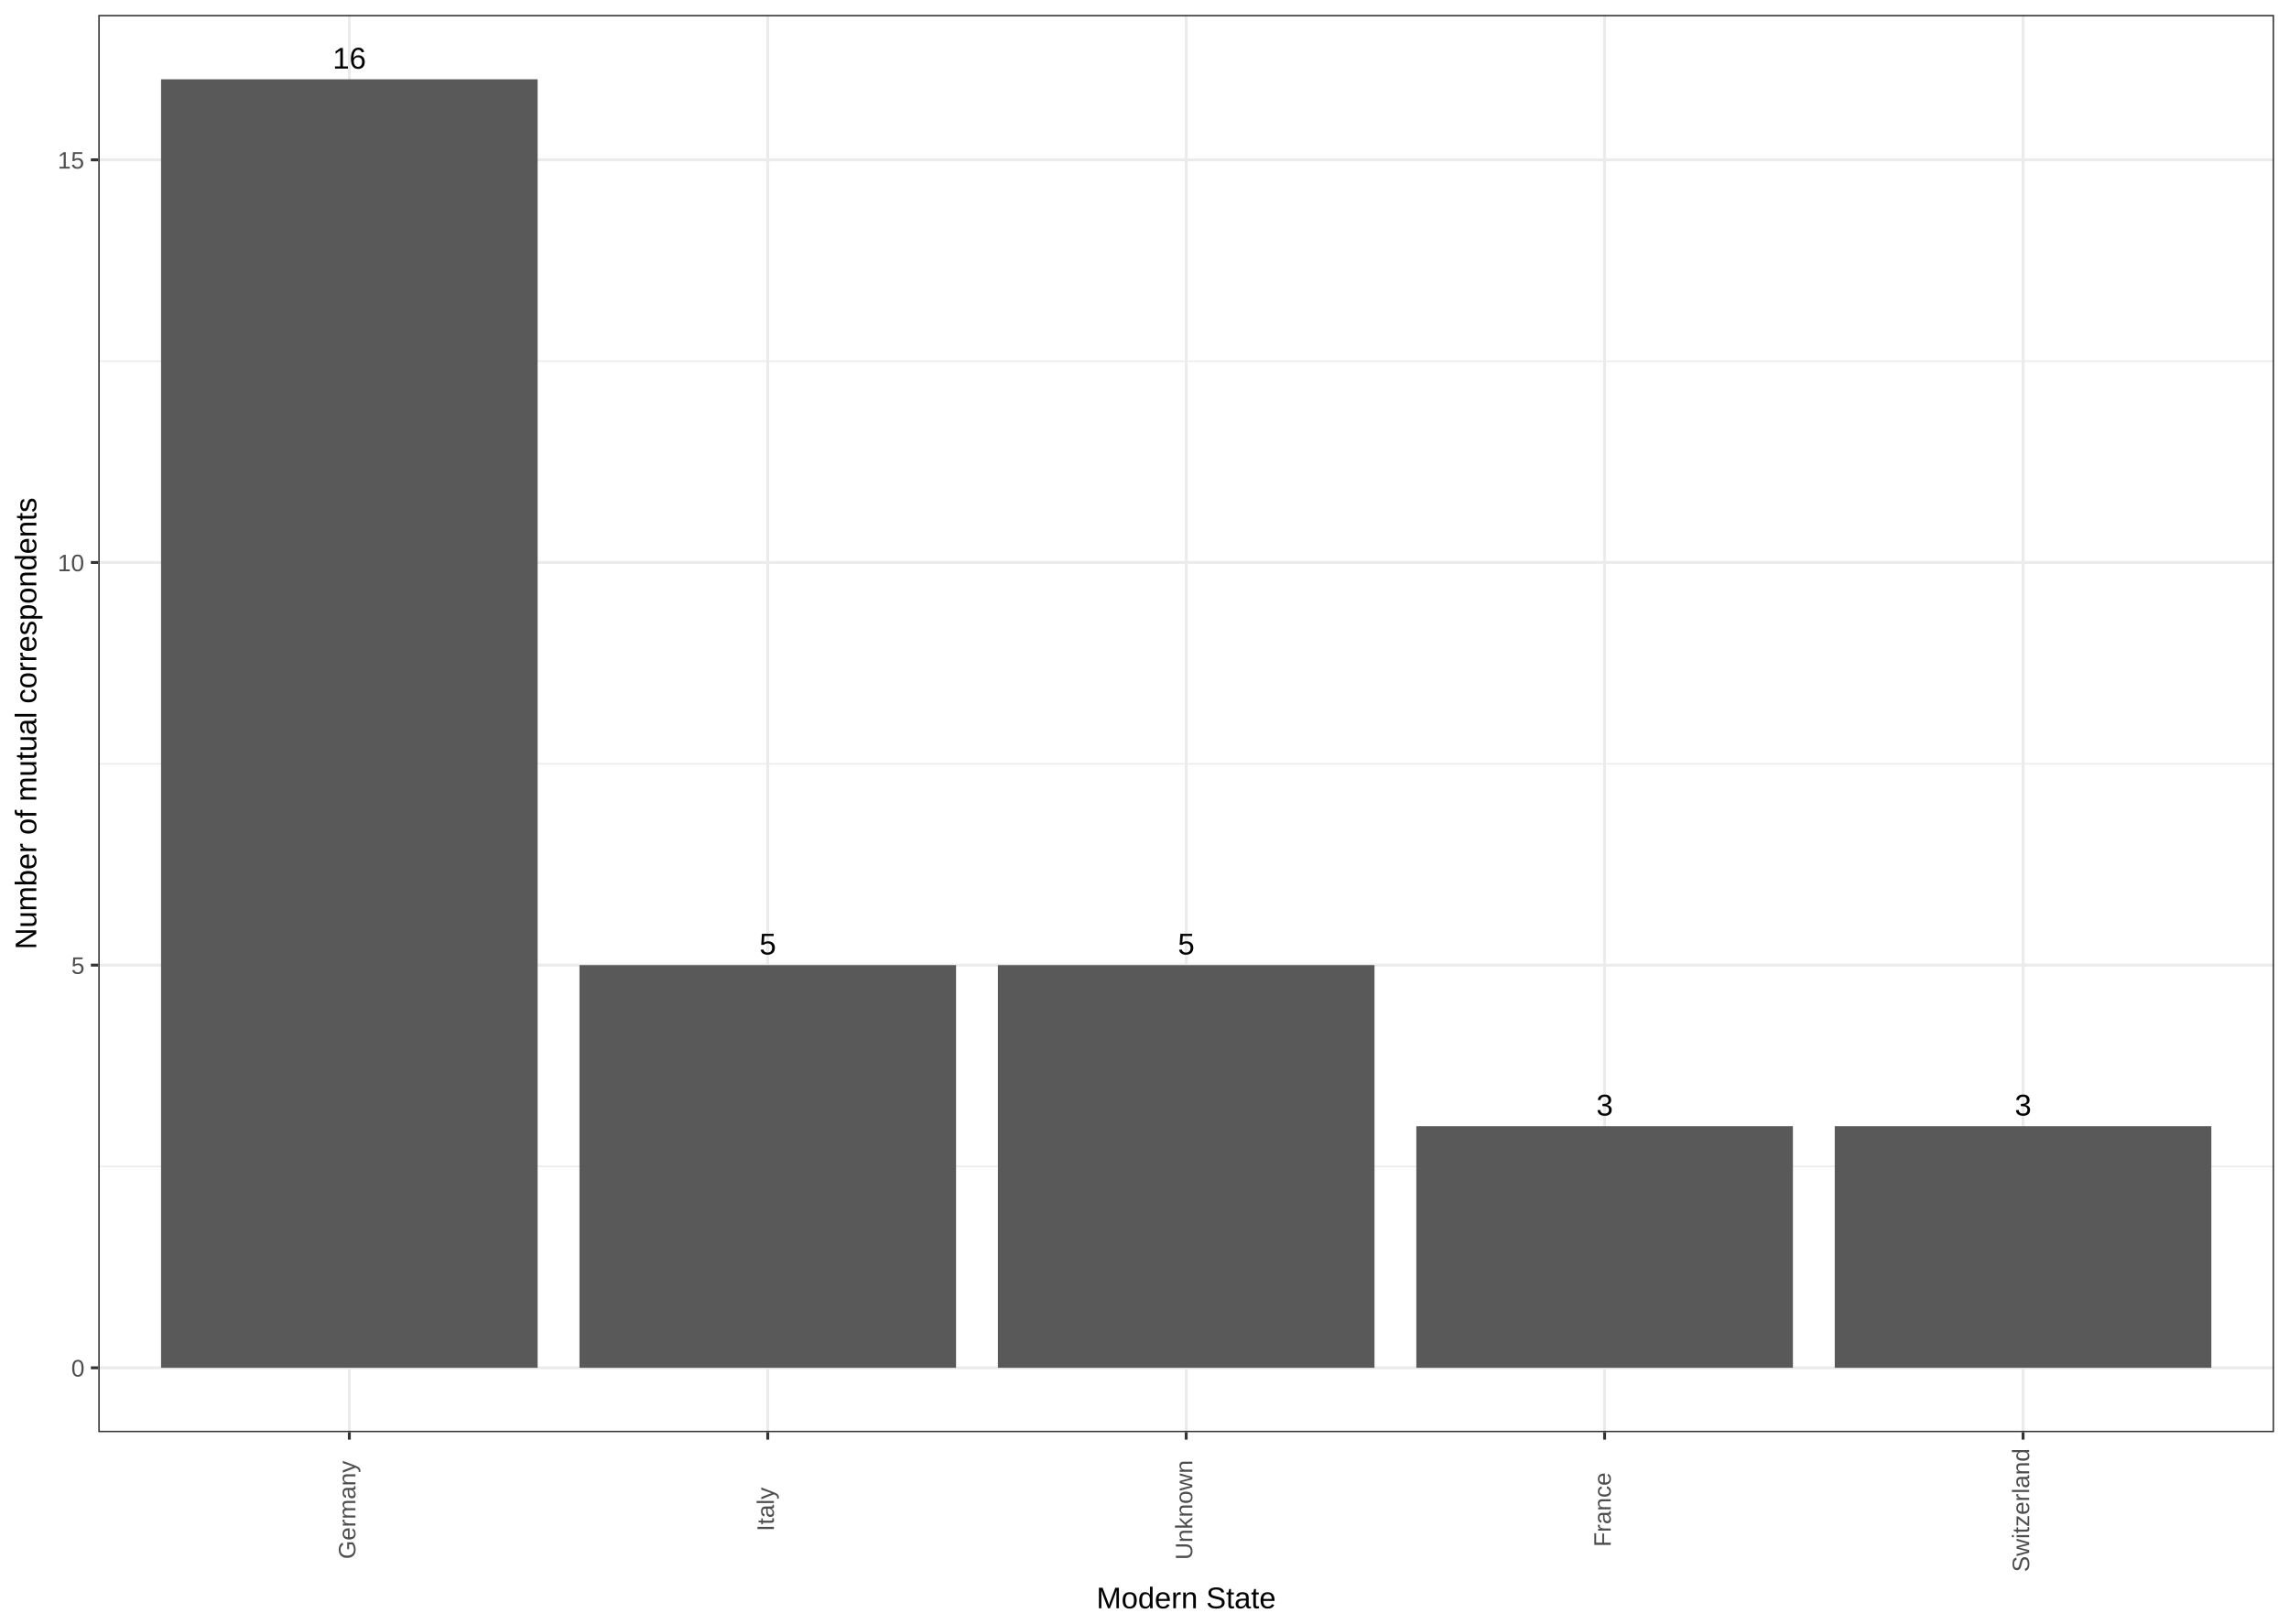
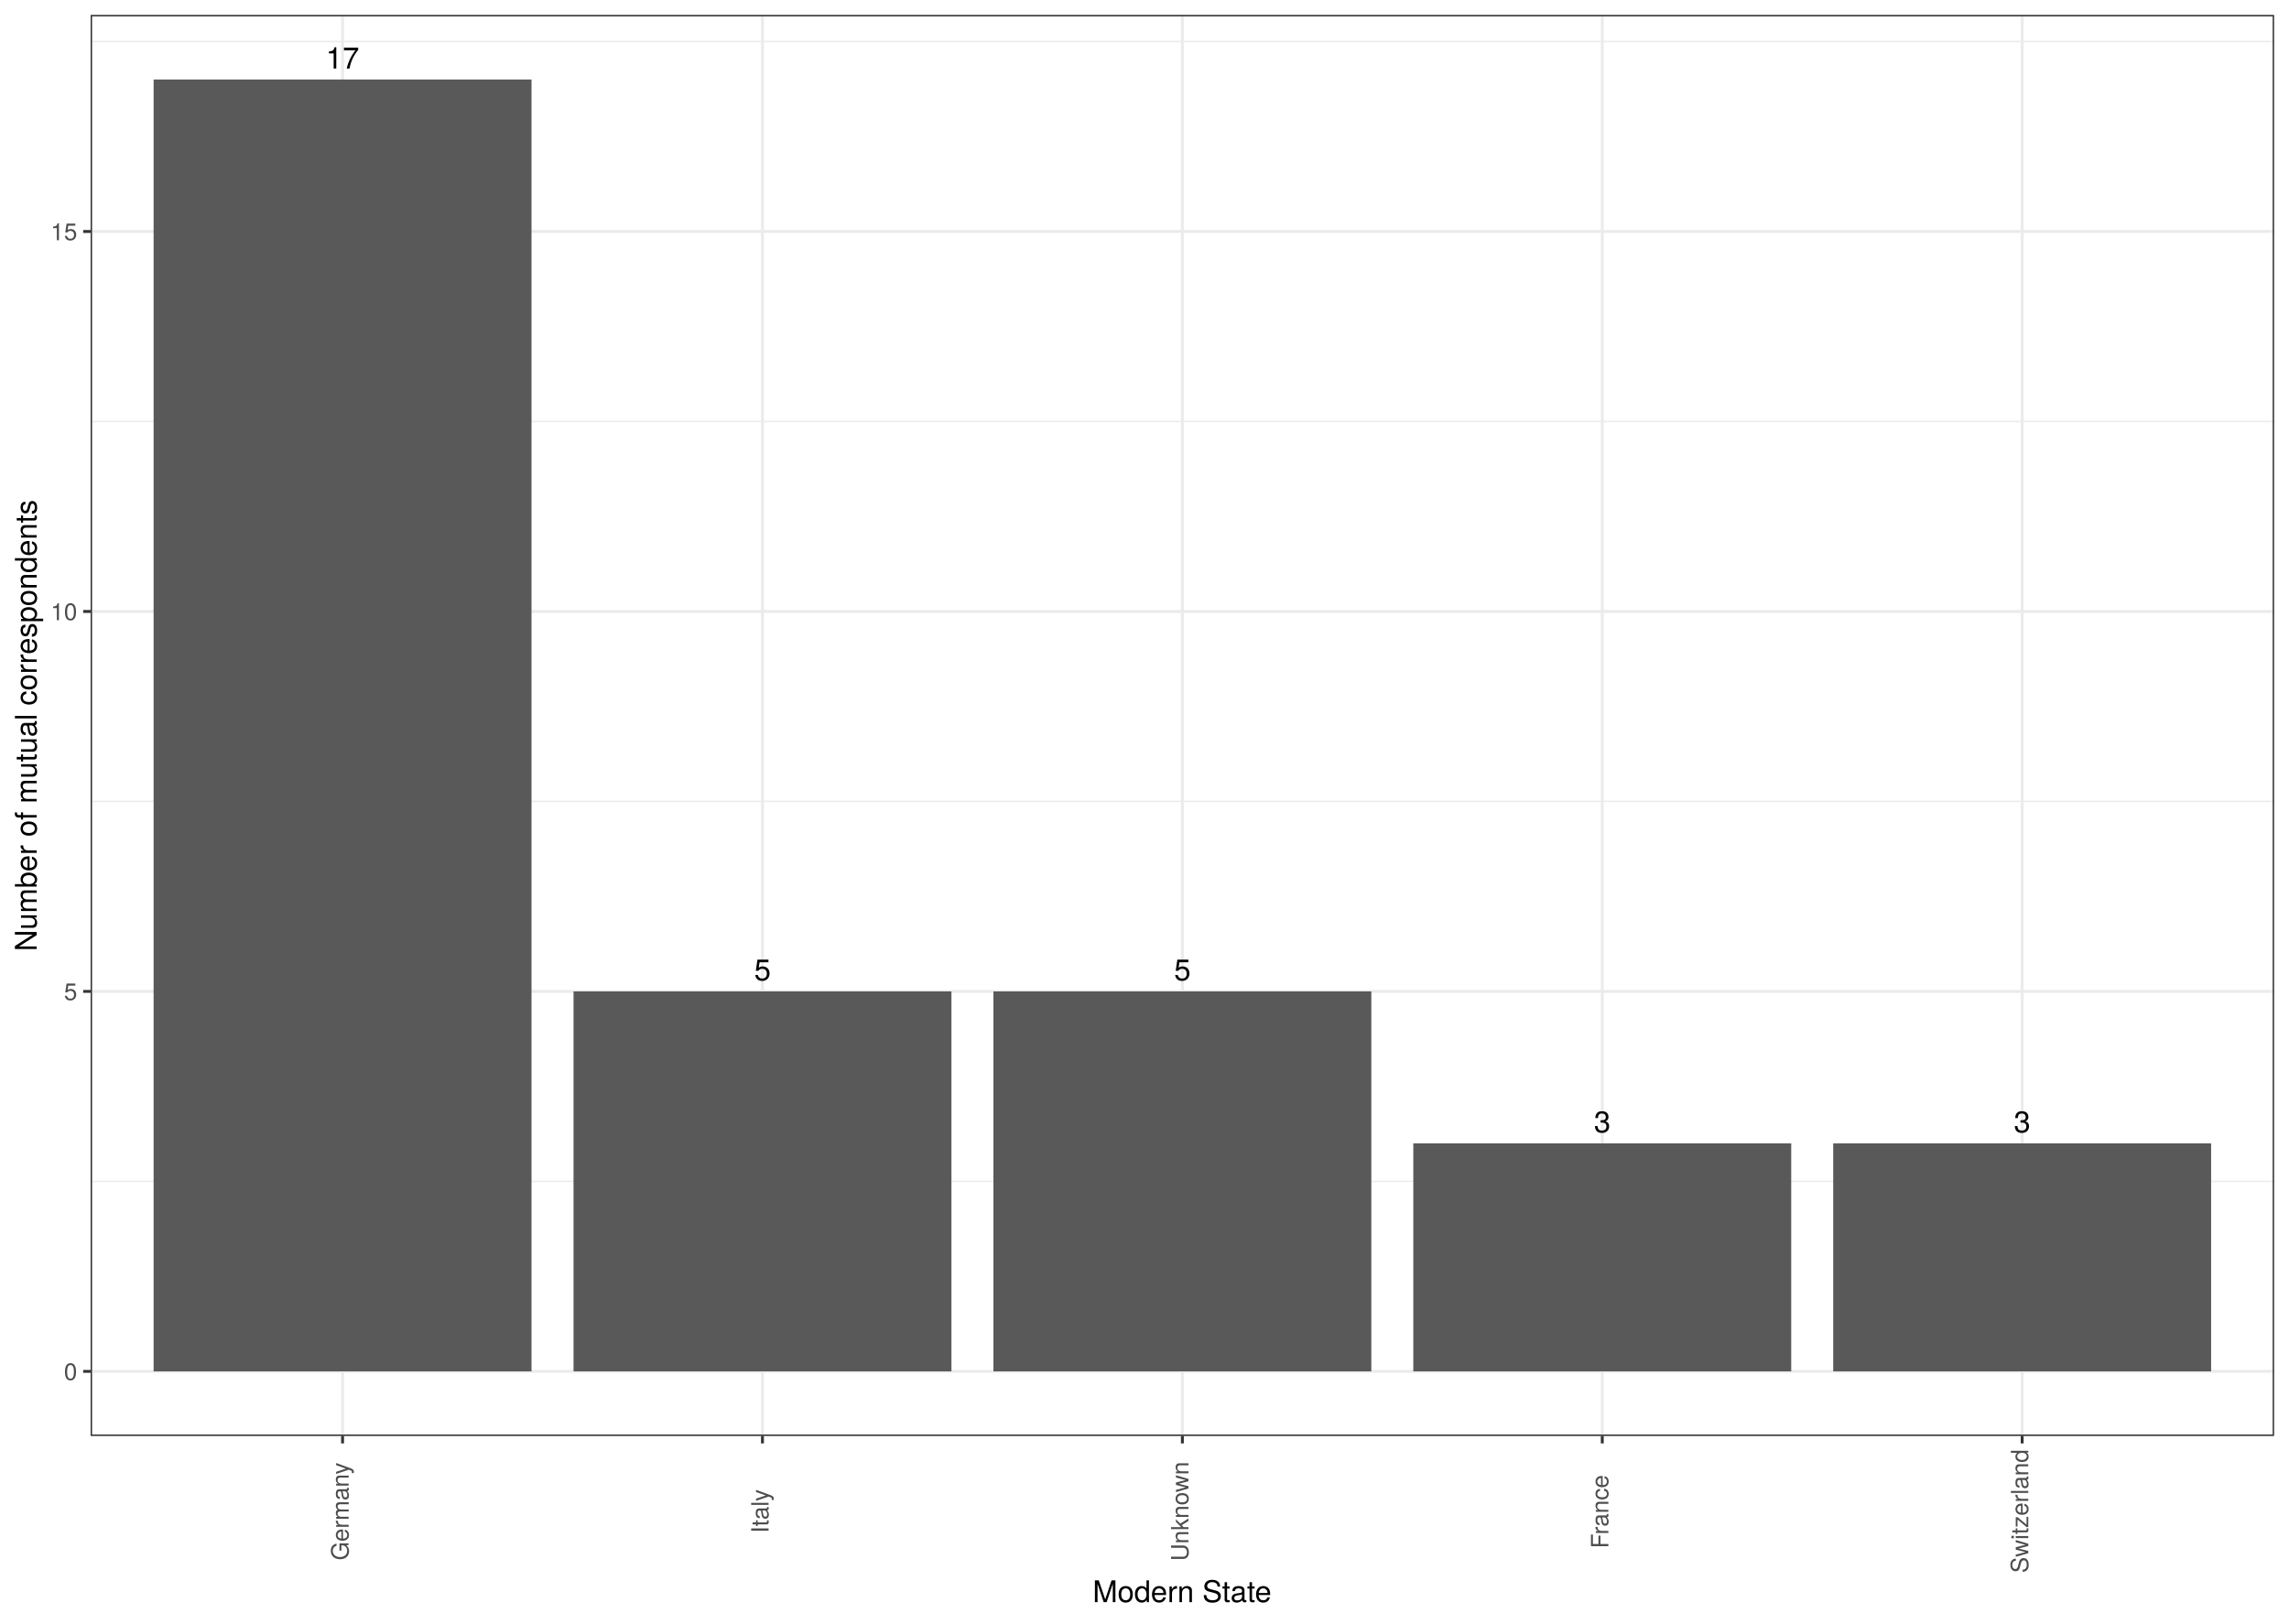
<svg xmlns="http://www.w3.org/2000/svg" viewBox="0 0 842.40 597.60">
  <defs>
    <style type="text/css">
-     line, polyline, path, rect, circle {
+     line, polyline, polygon, path, rect, circle {
      fill: none;
      stroke: #000000;
      stroke-linecap: round;
      stroke-linejoin: round;
      stroke-miterlimit: 10.00;
    }
  </style>
  </defs>
  <rect width="100%" height="100%" style="stroke: none; fill: #FFFFFF;" />
-   <rect x="0.00" y="-0.00" width="842.40" height="597.60" style="stroke-width: 1.07; stroke: #FFFFFF; fill: #FFFFFF;" />
+   <rect x="0.00" y="-0" width="842.40" height="597.60" style="stroke-width: 1.07; stroke: #FFFFFF; fill: #FFFFFF;" />
  <defs>
-     <clipPath id="cpMzYuMTY2OHw4MzYuOTIxfDUyNy4xNzN8NS40Nzk0NQ==">
-       <rect x="36.17" y="5.48" width="800.75" height="521.69" />
+     <clipPath id="cpMzMuMzV8ODM2LjkyfDUyOC41NXw1LjQ4">
+       <rect x="33.35" y="5.48" width="803.57" height="523.07" />
    </clipPath>
  </defs>
-   <rect x="36.17" y="5.48" width="800.75" height="521.69" style="stroke-width: 1.07; stroke: none; fill: #FFFFFF;" clip-path="url(#cpMzYuMTY2OHw4MzYuOTIxfDUyNy4xNzN8NS40Nzk0NQ==)" />
-   <polyline points="36.17,429.36 836.92,429.36 " style="stroke-width: 0.53; stroke: #EBEBEB; stroke-linecap: butt;" clip-path="url(#cpMzYuMTY2OHw4MzYuOTIxfDUyNy4xNzN8NS40Nzk0NQ==)" />
-   <polyline points="36.17,281.15 836.92,281.15 " style="stroke-width: 0.53; stroke: #EBEBEB; stroke-linecap: butt;" clip-path="url(#cpMzYuMTY2OHw4MzYuOTIxfDUyNy4xNzN8NS40Nzk0NQ==)" />
-   <polyline points="36.17,132.94 836.92,132.94 " style="stroke-width: 0.53; stroke: #EBEBEB; stroke-linecap: butt;" clip-path="url(#cpMzYuMTY2OHw4MzYuOTIxfDUyNy4xNzN8NS40Nzk0NQ==)" />
-   <polyline points="36.17,503.46 836.92,503.46 " style="stroke-width: 1.07; stroke: #EBEBEB; stroke-linecap: butt;" clip-path="url(#cpMzYuMTY2OHw4MzYuOTIxfDUyNy4xNzN8NS40Nzk0NQ==)" />
-   <polyline points="36.17,355.25 836.92,355.25 " style="stroke-width: 1.07; stroke: #EBEBEB; stroke-linecap: butt;" clip-path="url(#cpMzYuMTY2OHw4MzYuOTIxfDUyNy4xNzN8NS40Nzk0NQ==)" />
-   <polyline points="36.17,207.04 836.92,207.04 " style="stroke-width: 1.07; stroke: #EBEBEB; stroke-linecap: butt;" clip-path="url(#cpMzYuMTY2OHw4MzYuOTIxfDUyNy4xNzN8NS40Nzk0NQ==)" />
-   <polyline points="36.17,58.83 836.92,58.83 " style="stroke-width: 1.07; stroke: #EBEBEB; stroke-linecap: butt;" clip-path="url(#cpMzYuMTY2OHw4MzYuOTIxfDUyNy4xNzN8NS40Nzk0NQ==)" />
-   <polyline points="128.56,527.17 128.56,5.48 " style="stroke-width: 1.07; stroke: #EBEBEB; stroke-linecap: butt;" clip-path="url(#cpMzYuMTY2OHw4MzYuOTIxfDUyNy4xNzN8NS40Nzk0NQ==)" />
-   <polyline points="282.55,527.17 282.55,5.48 " style="stroke-width: 1.07; stroke: #EBEBEB; stroke-linecap: butt;" clip-path="url(#cpMzYuMTY2OHw4MzYuOTIxfDUyNy4xNzN8NS40Nzk0NQ==)" />
-   <polyline points="436.54,527.17 436.54,5.48 " style="stroke-width: 1.07; stroke: #EBEBEB; stroke-linecap: butt;" clip-path="url(#cpMzYuMTY2OHw4MzYuOTIxfDUyNy4xNzN8NS40Nzk0NQ==)" />
-   <polyline points="590.53,527.17 590.53,5.48 " style="stroke-width: 1.07; stroke: #EBEBEB; stroke-linecap: butt;" clip-path="url(#cpMzYuMTY2OHw4MzYuOTIxfDUyNy4xNzN8NS40Nzk0NQ==)" />
-   <polyline points="744.53,527.17 744.53,5.48 " style="stroke-width: 1.07; stroke: #EBEBEB; stroke-linecap: butt;" clip-path="url(#cpMzYuMTY2OHw4MzYuOTIxfDUyNy4xNzN8NS40Nzk0NQ==)" />
-   <rect x="59.27" y="29.19" width="138.59" height="474.27" style="stroke-width: 1.07; stroke: none; stroke-linecap: butt; fill: #595959;" clip-path="url(#cpMzYuMTY2OHw4MzYuOTIxfDUyNy4xNzN8NS40Nzk0NQ==)" />
-   <rect x="213.26" y="355.25" width="138.59" height="148.21" style="stroke-width: 1.07; stroke: none; stroke-linecap: butt; fill: #595959;" clip-path="url(#cpMzYuMTY2OHw4MzYuOTIxfDUyNy4xNzN8NS40Nzk0NQ==)" />
-   <rect x="367.25" y="355.25" width="138.59" height="148.21" style="stroke-width: 1.07; stroke: none; stroke-linecap: butt; fill: #595959;" clip-path="url(#cpMzYuMTY2OHw4MzYuOTIxfDUyNy4xNzN8NS40Nzk0NQ==)" />
-   <rect x="521.24" y="414.53" width="138.59" height="88.93" style="stroke-width: 1.07; stroke: none; stroke-linecap: butt; fill: #595959;" clip-path="url(#cpMzYuMTY2OHw4MzYuOTIxfDUyNy4xNzN8NS40Nzk0NQ==)" />
-   <rect x="675.23" y="414.53" width="138.59" height="88.93" style="stroke-width: 1.07; stroke: none; stroke-linecap: butt; fill: #595959;" clip-path="url(#cpMzYuMTY2OHw4MzYuOTIxfDUyNy4xNzN8NS40Nzk0NQ==)" />
-   <g clip-path="url(#cpMzYuMTY2OHw4MzYuOTIxfDUyNy4xNzN8NS40Nzk0NQ==)">
-     <text x="122.44" y="25.26" style="font-size: 11.04px; font-family: Arial;" textLength="12.24px" lengthAdjust="spacingAndGlyphs">16</text>
+   <rect x="33.35" y="5.48" width="803.57" height="523.07" style="stroke-width: 1.07; stroke: none; fill: #FFFFFF;" clip-path="url(#cpMzMuMzV8ODM2LjkyfDUyOC41NXw1LjQ4)" />
+   <polyline points="33.35,434.85 836.92,434.85 " style="stroke-width: 0.53; stroke: #EBEBEB; stroke-linecap: butt;" clip-path="url(#cpMzMuMzV8ODM2LjkyfDUyOC41NXw1LjQ4)" />
+   <polyline points="33.35,294.99 836.92,294.99 " style="stroke-width: 0.53; stroke: #EBEBEB; stroke-linecap: butt;" clip-path="url(#cpMzMuMzV8ODM2LjkyfDUyOC41NXw1LjQ4)" />
+   <polyline points="33.35,155.13 836.92,155.13 " style="stroke-width: 0.53; stroke: #EBEBEB; stroke-linecap: butt;" clip-path="url(#cpMzMuMzV8ODM2LjkyfDUyOC41NXw1LjQ4)" />
+   <polyline points="33.35,15.27 836.92,15.27 " style="stroke-width: 0.53; stroke: #EBEBEB; stroke-linecap: butt;" clip-path="url(#cpMzMuMzV8ODM2LjkyfDUyOC41NXw1LjQ4)" />
+   <polyline points="33.35,504.78 836.92,504.78 " style="stroke-width: 1.07; stroke: #EBEBEB; stroke-linecap: butt;" clip-path="url(#cpMzMuMzV8ODM2LjkyfDUyOC41NXw1LjQ4)" />
+   <polyline points="33.35,364.92 836.92,364.92 " style="stroke-width: 1.07; stroke: #EBEBEB; stroke-linecap: butt;" clip-path="url(#cpMzMuMzV8ODM2LjkyfDUyOC41NXw1LjQ4)" />
+   <polyline points="33.35,225.06 836.92,225.06 " style="stroke-width: 1.07; stroke: #EBEBEB; stroke-linecap: butt;" clip-path="url(#cpMzMuMzV8ODM2LjkyfDUyOC41NXw1LjQ4)" />
+   <polyline points="33.35,85.20 836.92,85.20 " style="stroke-width: 1.07; stroke: #EBEBEB; stroke-linecap: butt;" clip-path="url(#cpMzMuMzV8ODM2LjkyfDUyOC41NXw1LjQ4)" />
+   <polyline points="126.07,528.55 126.07,5.48 " style="stroke-width: 1.07; stroke: #EBEBEB; stroke-linecap: butt;" clip-path="url(#cpMzMuMzV8ODM2LjkyfDUyOC41NXw1LjQ4)" />
+   <polyline points="280.60,528.55 280.60,5.48 " style="stroke-width: 1.07; stroke: #EBEBEB; stroke-linecap: butt;" clip-path="url(#cpMzMuMzV8ODM2LjkyfDUyOC41NXw1LjQ4)" />
+   <polyline points="435.14,528.55 435.14,5.48 " style="stroke-width: 1.07; stroke: #EBEBEB; stroke-linecap: butt;" clip-path="url(#cpMzMuMzV8ODM2LjkyfDUyOC41NXw1LjQ4)" />
+   <polyline points="589.67,528.55 589.67,5.48 " style="stroke-width: 1.07; stroke: #EBEBEB; stroke-linecap: butt;" clip-path="url(#cpMzMuMzV8ODM2LjkyfDUyOC41NXw1LjQ4)" />
+   <polyline points="744.20,528.55 744.20,5.48 " style="stroke-width: 1.07; stroke: #EBEBEB; stroke-linecap: butt;" clip-path="url(#cpMzMuMzV8ODM2LjkyfDUyOC41NXw1LjQ4)" />
+   <rect x="56.53" y="29.26" width="139.08" height="475.52" style="stroke-width: 1.07; stroke: none; stroke-linecap: square; stroke-linejoin: miter; fill: #595959;" clip-path="url(#cpMzMuMzV8ODM2LjkyfDUyOC41NXw1LjQ4)" />
+   <rect x="211.07" y="364.92" width="139.08" height="139.86" style="stroke-width: 1.07; stroke: none; stroke-linecap: square; stroke-linejoin: miter; fill: #595959;" clip-path="url(#cpMzMuMzV8ODM2LjkyfDUyOC41NXw1LjQ4)" />
+   <rect x="365.60" y="364.92" width="139.08" height="139.86" style="stroke-width: 1.07; stroke: none; stroke-linecap: square; stroke-linejoin: miter; fill: #595959;" clip-path="url(#cpMzMuMzV8ODM2LjkyfDUyOC41NXw1LjQ4)" />
+   <rect x="520.13" y="420.86" width="139.08" height="83.92" style="stroke-width: 1.07; stroke: none; stroke-linecap: square; stroke-linejoin: miter; fill: #595959;" clip-path="url(#cpMzMuMzV8ODM2LjkyfDUyOC41NXw1LjQ4)" />
+   <rect x="674.66" y="420.86" width="139.08" height="83.92" style="stroke-width: 1.07; stroke: none; stroke-linecap: square; stroke-linejoin: miter; fill: #595959;" clip-path="url(#cpMzMuMzV8ODM2LjkyfDUyOC41NXw1LjQ4)" />
+   <g clip-path="url(#cpMzMuMzV8ODM2LjkyfDUyOC41NXw1LjQ4)">
+     <text x="119.93" y="25.23" style="font-size: 11.04px; font-family: TeX Gyre Heros;" textLength="12.28px" lengthAdjust="spacingAndGlyphs">17</text>
  </g>
-   <g clip-path="url(#cpMzYuMTY2OHw4MzYuOTIxfDUyNy4xNzN8NS40Nzk0NQ==)">
-     <text x="279.49" y="351.31" style="font-size: 11.04px; font-family: Arial;" textLength="6.12px" lengthAdjust="spacingAndGlyphs">5</text>
+   <g clip-path="url(#cpMzMuMzV8ODM2LjkyfDUyOC41NXw1LjQ4)">
+     <text x="277.54" y="360.89" style="font-size: 11.04px; font-family: TeX Gyre Heros;" textLength="6.14px" lengthAdjust="spacingAndGlyphs">5</text>
  </g>
-   <g clip-path="url(#cpMzYuMTY2OHw4MzYuOTIxfDUyNy4xNzN8NS40Nzk0NQ==)">
-     <text x="433.48" y="351.31" style="font-size: 11.04px; font-family: Arial;" textLength="6.12px" lengthAdjust="spacingAndGlyphs">5</text>
+   <g clip-path="url(#cpMzMuMzV8ODM2LjkyfDUyOC41NXw1LjQ4)">
+     <text x="432.07" y="360.89" style="font-size: 11.04px; font-family: TeX Gyre Heros;" textLength="6.14px" lengthAdjust="spacingAndGlyphs">5</text>
  </g>
-   <g clip-path="url(#cpMzYuMTY2OHw4MzYuOTIxfDUyNy4xNzN8NS40Nzk0NQ==)">
-     <text x="741.47" y="410.60" style="font-size: 11.04px; font-family: Arial;" textLength="6.12px" lengthAdjust="spacingAndGlyphs">3</text>
+   <g clip-path="url(#cpMzMuMzV8ODM2LjkyfDUyOC41NXw1LjQ4)">
+     <text x="586.60" y="416.84" style="font-size: 11.04px; font-family: TeX Gyre Heros;" textLength="6.14px" lengthAdjust="spacingAndGlyphs">3</text>
  </g>
-   <g clip-path="url(#cpMzYuMTY2OHw4MzYuOTIxfDUyNy4xNzN8NS40Nzk0NQ==)">
-     <text x="587.48" y="410.60" style="font-size: 11.04px; font-family: Arial;" textLength="6.12px" lengthAdjust="spacingAndGlyphs">3</text>
+   <g clip-path="url(#cpMzMuMzV8ODM2LjkyfDUyOC41NXw1LjQ4)">
+     <text x="741.13" y="416.84" style="font-size: 11.04px; font-family: TeX Gyre Heros;" textLength="6.14px" lengthAdjust="spacingAndGlyphs">3</text>
  </g>
-   <rect x="36.17" y="5.48" width="800.75" height="521.69" style="stroke-width: 1.07; stroke: #333333;" clip-path="url(#cpMzYuMTY2OHw4MzYuOTIxfDUyNy4xNzN8NS40Nzk0NQ==)" />
+   <rect x="33.35" y="5.48" width="803.57" height="523.07" style="stroke-width: 1.07; stroke: #333333;" clip-path="url(#cpMzMuMzV8ODM2LjkyfDUyOC41NXw1LjQ4)" />
  <defs>
-     <clipPath id="cpMHw4NDIuNHw1OTcuNnww">
+     <clipPath id="cpMC4wMHw4NDIuNDB8NTk3LjYwfDAuMDA=">
      <rect x="0.00" y="0.00" width="842.40" height="597.60" />
    </clipPath>
  </defs>
-   <g clip-path="url(#cpMHw4NDIuNHw1OTcuNnww)">
-     <text x="26.23" y="506.68" style="font-size: 8.80px; fill: #4D4D4D; font-family: Arial;" textLength="5.01px" lengthAdjust="spacingAndGlyphs">0</text>
+   <g clip-path="url(#cpMC4wMHw4NDIuNDB8NTk3LjYwfDAuMDA=)">
+     <text x="23.53" y="507.99" style="font-size: 8.80px; fill: #4D4D4D; font-family: TeX Gyre Heros;" textLength="4.89px" lengthAdjust="spacingAndGlyphs">0</text>
  </g>
-   <g clip-path="url(#cpMHw4NDIuNHw1OTcuNnww)">
-     <text x="26.23" y="358.47" style="font-size: 8.80px; fill: #4D4D4D; font-family: Arial;" textLength="5.01px" lengthAdjust="spacingAndGlyphs">5</text>
+   <g clip-path="url(#cpMC4wMHw4NDIuNDB8NTk3LjYwfDAuMDA=)">
+     <text x="23.53" y="368.13" style="font-size: 8.80px; fill: #4D4D4D; font-family: TeX Gyre Heros;" textLength="4.89px" lengthAdjust="spacingAndGlyphs">5</text>
  </g>
-   <g clip-path="url(#cpMHw4NDIuNHw1OTcuNnww)">
-     <text x="21.22" y="210.26" style="font-size: 8.80px; fill: #4D4D4D; font-family: Arial;" textLength="10.01px" lengthAdjust="spacingAndGlyphs">10</text>
+   <g clip-path="url(#cpMC4wMHw4NDIuNDB8NTk3LjYwfDAuMDA=)">
+     <text x="18.64" y="228.27" style="font-size: 8.80px; fill: #4D4D4D; font-family: TeX Gyre Heros;" textLength="9.79px" lengthAdjust="spacingAndGlyphs">10</text>
  </g>
-   <g clip-path="url(#cpMHw4NDIuNHw1OTcuNnww)">
-     <text x="21.22" y="62.05" style="font-size: 8.80px; fill: #4D4D4D; font-family: Arial;" textLength="10.01px" lengthAdjust="spacingAndGlyphs">15</text>
+   <g clip-path="url(#cpMC4wMHw4NDIuNDB8NTk3LjYwfDAuMDA=)">
+     <text x="18.64" y="88.41" style="font-size: 8.80px; fill: #4D4D4D; font-family: TeX Gyre Heros;" textLength="9.79px" lengthAdjust="spacingAndGlyphs">15</text>
  </g>
-   <polyline points="33.43,503.46 36.17,503.46 " style="stroke-width: 1.07; stroke: #333333; stroke-linecap: butt;" clip-path="url(#cpMHw4NDIuNHw1OTcuNnww)" />
-   <polyline points="33.43,355.25 36.17,355.25 " style="stroke-width: 1.07; stroke: #333333; stroke-linecap: butt;" clip-path="url(#cpMHw4NDIuNHw1OTcuNnww)" />
-   <polyline points="33.43,207.04 36.17,207.04 " style="stroke-width: 1.07; stroke: #333333; stroke-linecap: butt;" clip-path="url(#cpMHw4NDIuNHw1OTcuNnww)" />
-   <polyline points="33.43,58.83 36.17,58.83 " style="stroke-width: 1.07; stroke: #333333; stroke-linecap: butt;" clip-path="url(#cpMHw4NDIuNHw1OTcuNnww)" />
-   <polyline points="128.56,529.91 128.56,527.17 " style="stroke-width: 1.07; stroke: #333333; stroke-linecap: butt;" clip-path="url(#cpMHw4NDIuNHw1OTcuNnww)" />
-   <polyline points="282.55,529.91 282.55,527.17 " style="stroke-width: 1.07; stroke: #333333; stroke-linecap: butt;" clip-path="url(#cpMHw4NDIuNHw1OTcuNnww)" />
-   <polyline points="436.54,529.91 436.54,527.17 " style="stroke-width: 1.07; stroke: #333333; stroke-linecap: butt;" clip-path="url(#cpMHw4NDIuNHw1OTcuNnww)" />
-   <polyline points="590.53,529.91 590.53,527.17 " style="stroke-width: 1.07; stroke: #333333; stroke-linecap: butt;" clip-path="url(#cpMHw4NDIuNHw1OTcuNnww)" />
-   <polyline points="744.53,529.91 744.53,527.17 " style="stroke-width: 1.07; stroke: #333333; stroke-linecap: butt;" clip-path="url(#cpMHw4NDIuNHw1OTcuNnww)" />
-   <g clip-path="url(#cpMHw4NDIuNHw1OTcuNnww)">
-     <text transform="translate(130.81,573.87) rotate(-90)" style="font-size: 8.80px; fill: #4D4D4D; font-family: Arial;" textLength="37.01px" lengthAdjust="spacingAndGlyphs">Germany</text>
+   <polyline points="30.61,504.78 33.35,504.78 " style="stroke-width: 1.07; stroke: #333333; stroke-linecap: butt;" clip-path="url(#cpMC4wMHw4NDIuNDB8NTk3LjYwfDAuMDA=)" />
+   <polyline points="30.61,364.92 33.35,364.92 " style="stroke-width: 1.07; stroke: #333333; stroke-linecap: butt;" clip-path="url(#cpMC4wMHw4NDIuNDB8NTk3LjYwfDAuMDA=)" />
+   <polyline points="30.61,225.06 33.35,225.06 " style="stroke-width: 1.07; stroke: #333333; stroke-linecap: butt;" clip-path="url(#cpMC4wMHw4NDIuNDB8NTk3LjYwfDAuMDA=)" />
+   <polyline points="30.61,85.20 33.35,85.20 " style="stroke-width: 1.07; stroke: #333333; stroke-linecap: butt;" clip-path="url(#cpMC4wMHw4NDIuNDB8NTk3LjYwfDAuMDA=)" />
+   <polyline points="126.07,531.29 126.07,528.55 " style="stroke-width: 1.07; stroke: #333333; stroke-linecap: butt;" clip-path="url(#cpMC4wMHw4NDIuNDB8NTk3LjYwfDAuMDA=)" />
+   <polyline points="280.60,531.29 280.60,528.55 " style="stroke-width: 1.07; stroke: #333333; stroke-linecap: butt;" clip-path="url(#cpMC4wMHw4NDIuNDB8NTk3LjYwfDAuMDA=)" />
+   <polyline points="435.14,531.29 435.14,528.55 " style="stroke-width: 1.07; stroke: #333333; stroke-linecap: butt;" clip-path="url(#cpMC4wMHw4NDIuNDB8NTk3LjYwfDAuMDA=)" />
+   <polyline points="589.67,531.29 589.67,528.55 " style="stroke-width: 1.07; stroke: #333333; stroke-linecap: butt;" clip-path="url(#cpMC4wMHw4NDIuNDB8NTk3LjYwfDAuMDA=)" />
+   <polyline points="744.20,531.29 744.20,528.55 " style="stroke-width: 1.07; stroke: #333333; stroke-linecap: butt;" clip-path="url(#cpMC4wMHw4NDIuNDB8NTk3LjYwfDAuMDA=)" />
+   <g clip-path="url(#cpMC4wMHw4NDIuNDB8NTk3LjYwfDAuMDA=)">
+     <text transform="translate(128.32,574.32) rotate(-90)" style="font-size: 8.80px; fill: #4D4D4D; font-family: TeX Gyre Heros;" textLength="36.19px" lengthAdjust="spacingAndGlyphs">Germany</text>
  </g>
-   <g clip-path="url(#cpMHw4NDIuNHw1OTcuNnww)">
-     <text transform="translate(284.81,563.62) rotate(-90)" style="font-size: 8.80px; fill: #4D4D4D; font-family: Arial;" textLength="16.51px" lengthAdjust="spacingAndGlyphs">Italy</text>
+   <g clip-path="url(#cpMC4wMHw4NDIuNDB8NTk3LjYwfDAuMDA=)">
+     <text transform="translate(282.85,564.29) rotate(-90)" style="font-size: 8.80px; fill: #4D4D4D; font-family: TeX Gyre Heros;" textLength="16.14px" lengthAdjust="spacingAndGlyphs">Italy</text>
  </g>
-   <g clip-path="url(#cpMHw4NDIuNHw1OTcuNnww)">
-     <text transform="translate(438.80,574.13) rotate(-90)" style="font-size: 8.80px; fill: #4D4D4D; font-family: Arial;" textLength="37.52px" lengthAdjust="spacingAndGlyphs">Unknown</text>
+   <g clip-path="url(#cpMC4wMHw4NDIuNDB8NTk3LjYwfDAuMDA=)">
+     <text transform="translate(437.38,574.56) rotate(-90)" style="font-size: 8.80px; fill: #4D4D4D; font-family: TeX Gyre Heros;" textLength="36.68px" lengthAdjust="spacingAndGlyphs">Unknown</text>
  </g>
-   <g clip-path="url(#cpMHw4NDIuNHw1OTcuNnww)">
-     <text transform="translate(592.79,569.37) rotate(-90)" style="font-size: 8.80px; fill: #4D4D4D; font-family: Arial;" textLength="28.01px" lengthAdjust="spacingAndGlyphs">France</text>
+   <g clip-path="url(#cpMC4wMHw4NDIuNDB8NTk3LjYwfDAuMDA=)">
+     <text transform="translate(591.91,569.92) rotate(-90)" style="font-size: 8.80px; fill: #4D4D4D; font-family: TeX Gyre Heros;" textLength="27.39px" lengthAdjust="spacingAndGlyphs">France</text>
  </g>
-   <g clip-path="url(#cpMHw4NDIuNHw1OTcuNnww)">
-     <text transform="translate(746.78,578.63) rotate(-90)" style="font-size: 8.80px; fill: #4D4D4D; font-family: Arial;" textLength="46.52px" lengthAdjust="spacingAndGlyphs">Switzerland</text>
+   <g clip-path="url(#cpMC4wMHw4NDIuNDB8NTk3LjYwfDAuMDA=)">
+     <text transform="translate(746.45,578.96) rotate(-90)" style="font-size: 8.80px; fill: #4D4D4D; font-family: TeX Gyre Heros;" textLength="45.48px" lengthAdjust="spacingAndGlyphs">Switzerland</text>
  </g>
-   <g clip-path="url(#cpMHw4NDIuNHw1OTcuNnww)">
-     <text x="403.52" y="591.98" style="font-size: 11.00px; font-family: Arial;" textLength="66.04px" lengthAdjust="spacingAndGlyphs">Modern State</text>
+   <g clip-path="url(#cpMC4wMHw4NDIuNDB8NTk3LjYwfDAuMDA=)">
+     <text x="402.12" y="589.72" style="font-size: 11.00px; font-family: TeX Gyre Heros;" textLength="66.03px" lengthAdjust="spacingAndGlyphs">Modern State</text>
  </g>
-   <g clip-path="url(#cpMHw4NDIuNHw1OTcuNnww)">
-     <text transform="translate(13.35,349.48) rotate(-90)" style="font-size: 11.00px; font-family: Arial;" textLength="166.31px" lengthAdjust="spacingAndGlyphs">Number of mutual correspondents</text>
+   <g clip-path="url(#cpMC4wMHw4NDIuNDB8NTk3LjYwfDAuMDA=)">
+     <text transform="translate(13.50,350.16) rotate(-90)" style="font-size: 11.00px; font-family: TeX Gyre Heros;" textLength="166.29px" lengthAdjust="spacingAndGlyphs">Number of mutual correspondents</text>
  </g>
</svg>
